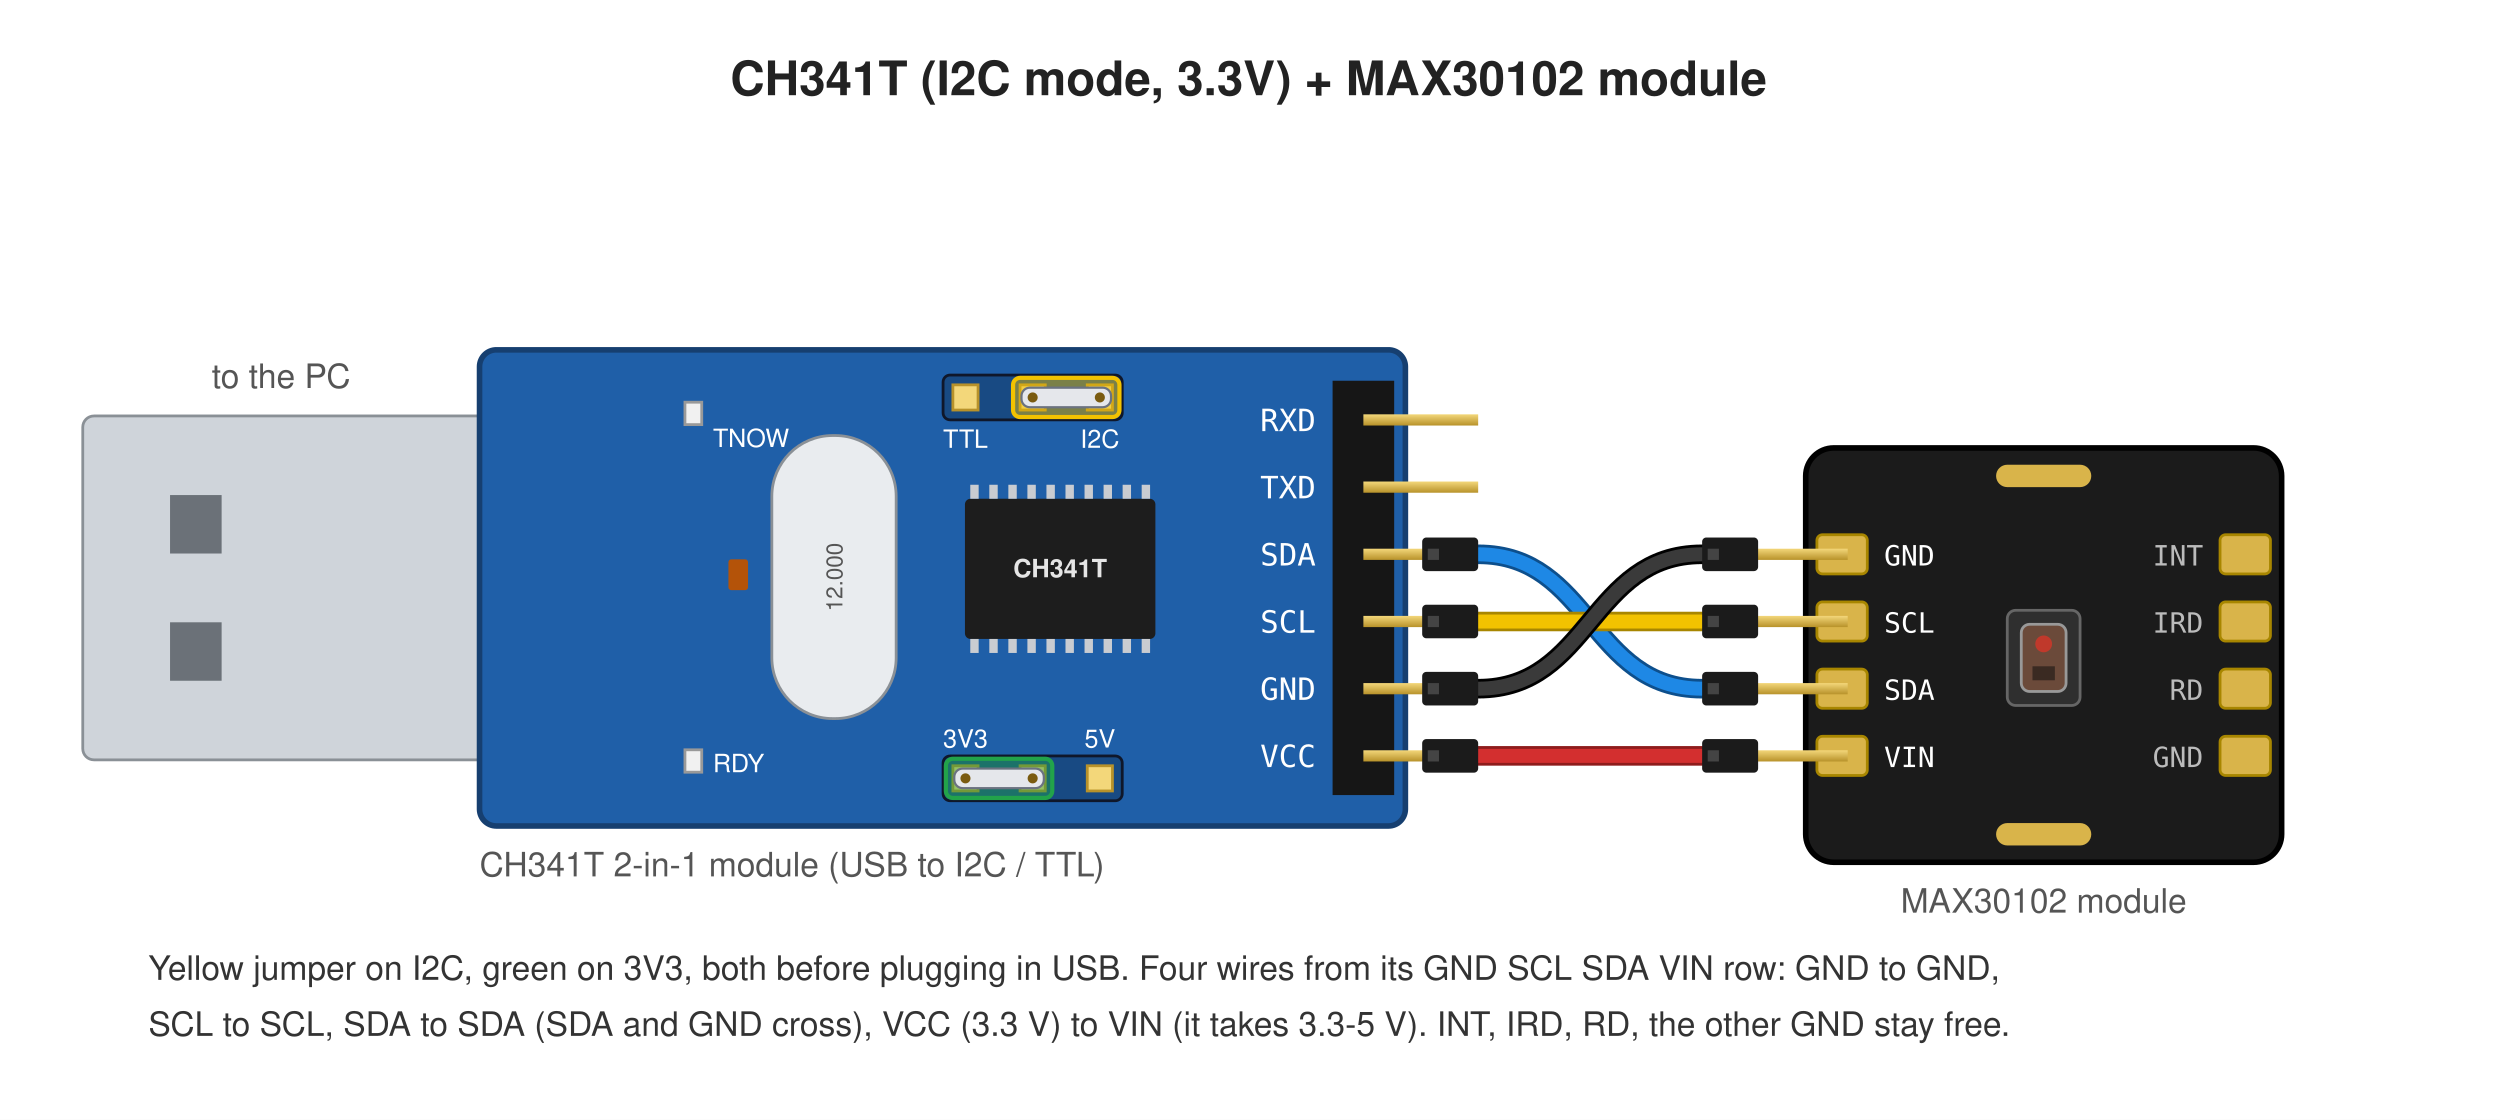
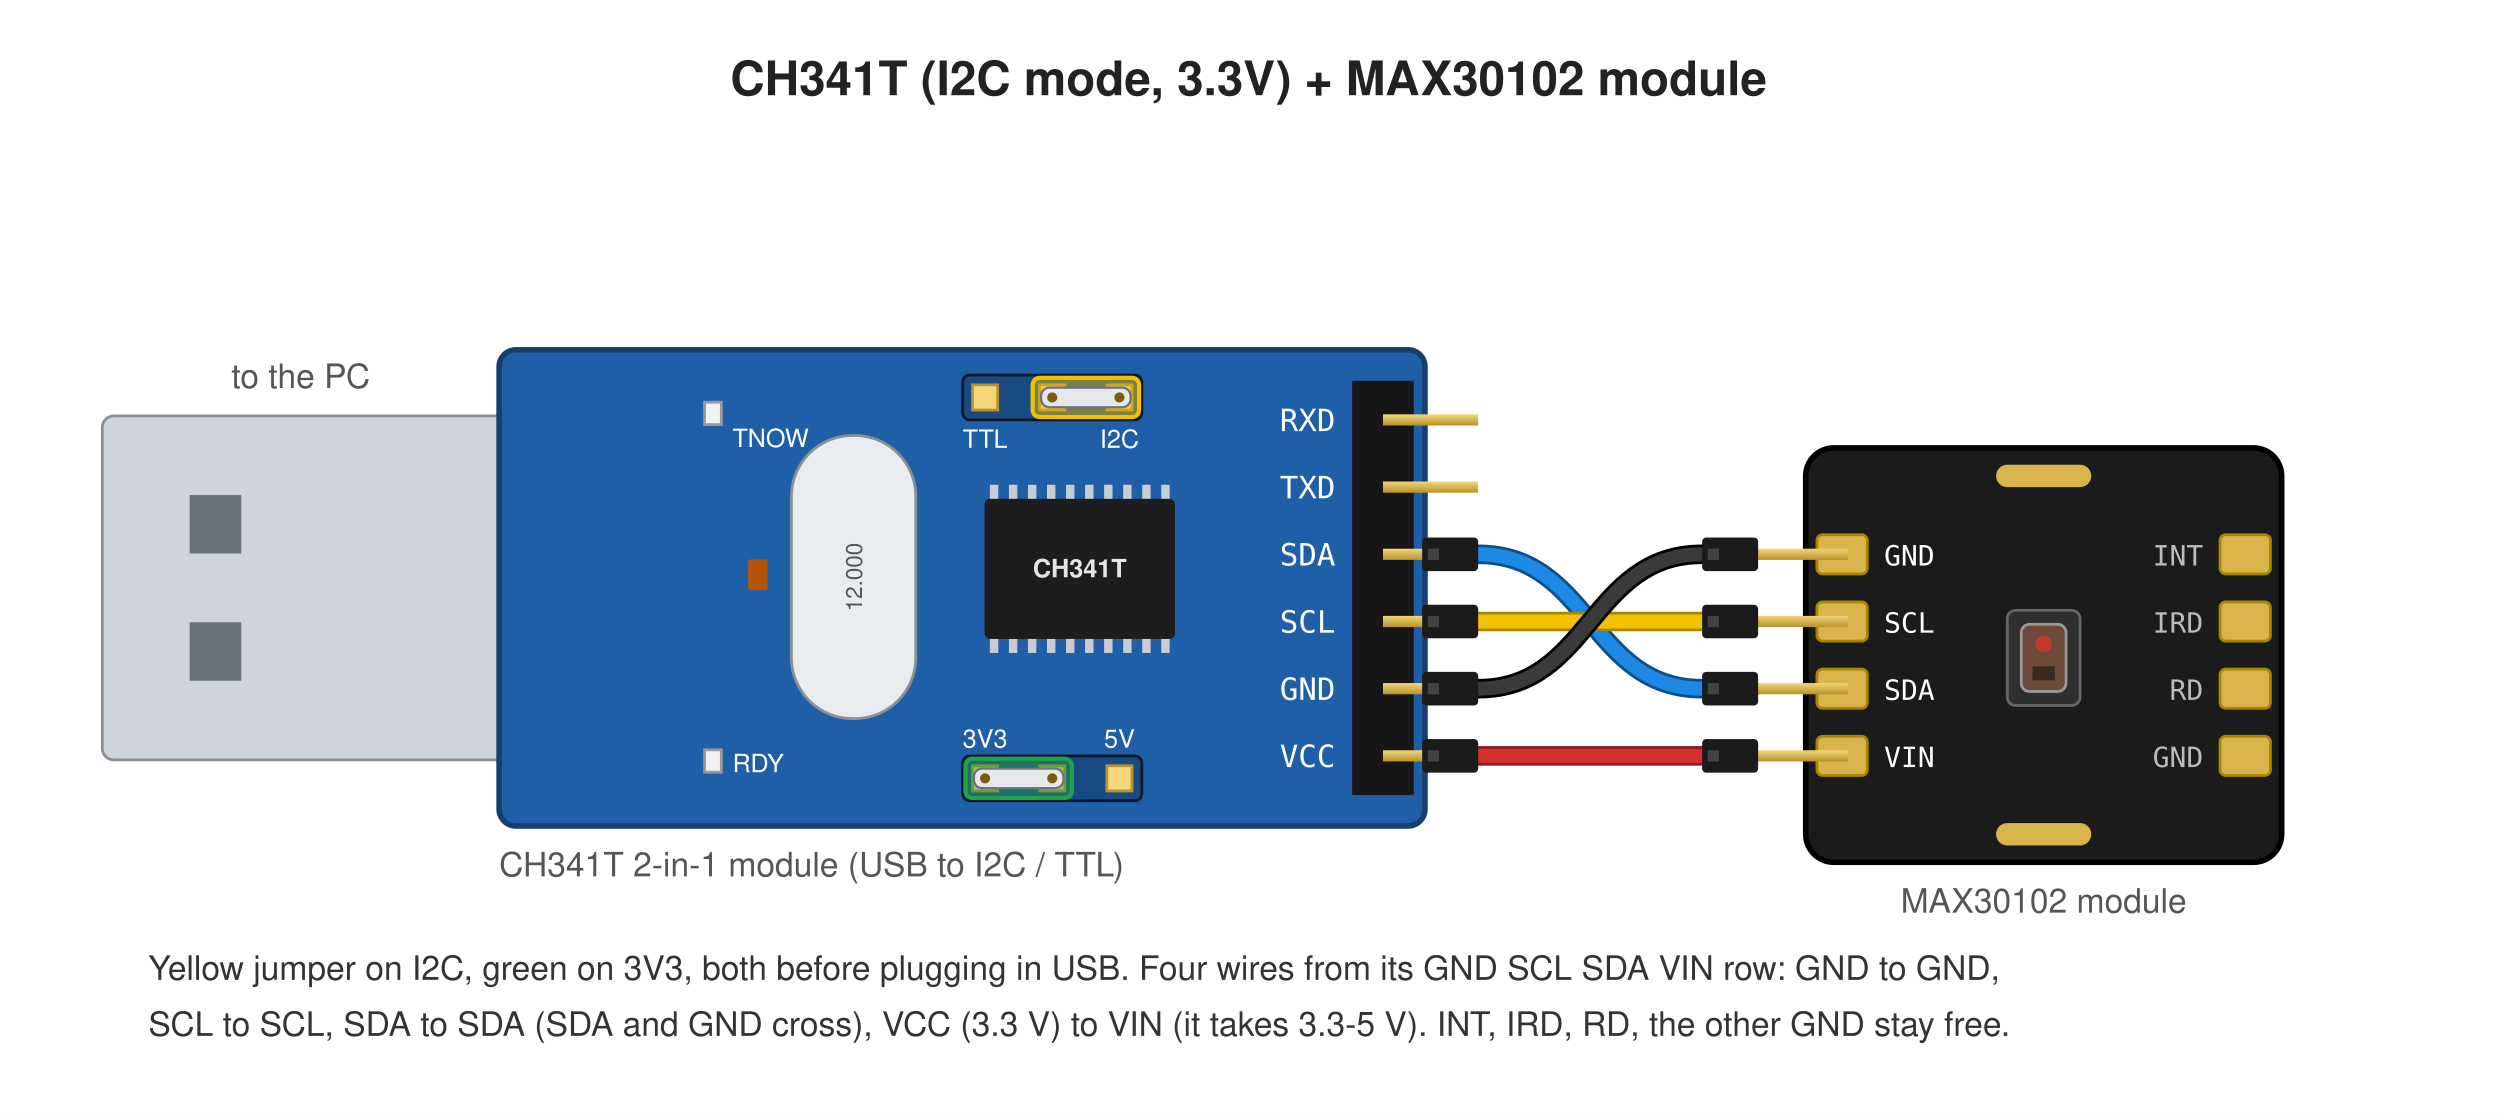
<svg xmlns="http://www.w3.org/2000/svg" viewBox="0 0 893 400" width="893" height="400" font-family="Helvetica, Arial, sans-serif">
  <style>@media (prefers-color-scheme: dark) { .bg { fill-opacity: 0.85 } }</style>
  <defs>
    <linearGradient id="metal" x1="0" y1="0" x2="0" y2="1">
      <stop offset="0" stop-color="#e9ecef" />
      <stop offset="0.5" stop-color="#b8bec5" />
      <stop offset="1" stop-color="#d9dde1" />
    </linearGradient>
    <linearGradient id="pin" x1="0" y1="0" x2="0" y2="1">
      <stop offset="0" stop-color="#f3d77a" />
      <stop offset="1" stop-color="#b8922a" />
    </linearGradient>
    <g id="dupont">
      <rect x="0" y="-6" width="20" height="12" rx="1.5" fill="#1b1b1b" />
      <rect x="2" y="-2" width="4" height="4" fill="#444" />
    </g>
  </defs>
  <rect class="bg" width="893" height="400" fill="#ffffff" />
  <text x="446" y="34" text-anchor="middle" font-size="17" font-weight="bold" fill="#222">CH341T (I2C mode, 3.3V) + MAX30102 module</text>
-   <text x="100.425" y="138.583" text-anchor="middle" font-size="12" fill="#555">to the PC</text>
-   <rect x="29.559" y="148.583" width="179.528" height="122.835" rx="4" fill="#cfd4da" stroke="#8a9096" />
-   <rect x="60.74" y="176.835" width="18.425" height="20.882" fill="#6b7178" />
-   <rect x="60.74" y="222.283" width="18.425" height="20.882" fill="#6b7178" />
-   <rect x="171.291" y="124.961" width="330.709" height="170.079" rx="6" fill="#1f5fa8" stroke="#163f70" stroke-width="2" />
-   <text x="171.291" y="313.039" font-size="12" fill="#555">CH341T 2-in-1 module (USB to I2C / TTL)</text>
-   <rect x="476.0" y="136.0" width="22" height="148.0" fill="#161616" />
+   <text x="107.425" y="138.583" text-anchor="middle" font-size="12" fill="#555">to the PC</text>
+   <rect x="36.559" y="148.583" width="179.528" height="122.835" rx="4" fill="#cfd4da" stroke="#8a9096" />
+   <rect x="67.74" y="176.835" width="18.425" height="20.882" fill="#6b7178" />
+   <rect x="67.74" y="222.283" width="18.425" height="20.882" fill="#6b7178" />
+   <rect x="178.291" y="124.961" width="330.709" height="170.079" rx="6" fill="#1f5fa8" stroke="#163f70" stroke-width="2" />
+   <text x="178.291" y="313.039" font-size="12" fill="#555">CH341T 2-in-1 module (USB to I2C / TTL)</text>
+   <rect x="483.0" y="136.0" width="22" height="148.0" fill="#161616" />
  <g fill="url(#pin)">
-     <rect x="487.0" y="148.0" width="41.0" height="4" />
-     <rect x="487.0" y="172.0" width="41.0" height="4" />
-     <rect x="487.0" y="196.0" width="41.0" height="4" />
-     <rect x="487.0" y="220.0" width="41.0" height="4" />
-     <rect x="487.0" y="244.0" width="41.0" height="4" />
-     <rect x="487.0" y="268.0" width="41.0" height="4" />
+     <rect x="494.0" y="148.0" width="34.0" height="4" />
+     <rect x="494.0" y="172.0" width="34.0" height="4" />
+     <rect x="494.0" y="196.0" width="34.0" height="4" />
+     <rect x="494.0" y="220.0" width="34.0" height="4" />
+     <rect x="494.0" y="244.0" width="34.0" height="4" />
+     <rect x="494.0" y="268.0" width="34.0" height="4" />
  </g>
  <g font-size="11" fill="#fff" font-family="Menlo, Consolas, monospace" text-anchor="end">
-     <text x="470.0" y="154.0">RXD</text>
-     <text x="470.0" y="178.0">TXD</text>
-     <text x="470.0" y="202.0">SDA</text>
-     <text x="470.0" y="226.0">SCL</text>
-     <text x="470.0" y="250.0">GND</text>
-     <text x="470.0" y="274.0">VCC</text>
+     <text x="477.0" y="154.0">RXD</text>
+     <text x="477.0" y="178.0">TXD</text>
+     <text x="477.0" y="202.0">SDA</text>
+     <text x="477.0" y="226.0">SCL</text>
+     <text x="477.0" y="250.0">GND</text>
+     <text x="477.0" y="274.0">VCC</text>
  </g>
-   <rect x="344.677" y="178.157" width="68.031" height="50.079" rx="2" fill="#1d1d1d" />
-   <rect x="346.579" y="173.157" width="3" height="5" fill="#c9ccd1" />
-   <rect x="346.579" y="228.236" width="3" height="5" fill="#c9ccd1" />
-   <rect x="353.382" y="173.157" width="3" height="5" fill="#c9ccd1" />
-   <rect x="353.382" y="228.236" width="3" height="5" fill="#c9ccd1" />
-   <rect x="360.185" y="173.157" width="3" height="5" fill="#c9ccd1" />
-   <rect x="360.185" y="228.236" width="3" height="5" fill="#c9ccd1" />
-   <rect x="366.988" y="173.157" width="3" height="5" fill="#c9ccd1" />
-   <rect x="366.988" y="228.236" width="3" height="5" fill="#c9ccd1" />
-   <rect x="373.791" y="173.157" width="3" height="5" fill="#c9ccd1" />
-   <rect x="373.791" y="228.236" width="3" height="5" fill="#c9ccd1" />
-   <rect x="380.594" y="173.157" width="3" height="5" fill="#c9ccd1" />
-   <rect x="380.594" y="228.236" width="3" height="5" fill="#c9ccd1" />
-   <rect x="387.398" y="173.157" width="3" height="5" fill="#c9ccd1" />
-   <rect x="387.398" y="228.236" width="3" height="5" fill="#c9ccd1" />
-   <rect x="394.201" y="173.157" width="3" height="5" fill="#c9ccd1" />
-   <rect x="394.201" y="228.236" width="3" height="5" fill="#c9ccd1" />
-   <rect x="401.004" y="173.157" width="3" height="5" fill="#c9ccd1" />
-   <rect x="401.004" y="228.236" width="3" height="5" fill="#c9ccd1" />
-   <rect x="407.807" y="173.157" width="3" height="5" fill="#c9ccd1" />
-   <rect x="407.807" y="228.236" width="3" height="5" fill="#c9ccd1" />
-   <text x="378.693" y="206.197" text-anchor="middle" font-size="9" font-weight="bold" fill="#e5e5e5">CH341T</text>
-   <rect x="275.701" y="155.575" width="44.409" height="101.102" rx="21.732" fill="#e9ecef" stroke="#8a9096" />
-   <text transform="translate(300.9055 206.126) rotate(-90)" text-anchor="middle" font-size="8" fill="#555">12.000</text>
-   <rect x="260.197" y="199.795" width="7" height="11" rx="1" fill="#b45309" />
-   <rect x="336.866" y="133.969" width="64" height="16" rx="2.5" fill="#000" fill-opacity="0.22" stroke="#0f172a" stroke-width="1" />
-   <rect x="388.366" y="137.469" width="9" height="9" fill="#f3d77a" stroke="#b8922a" />
-   <rect x="364.366" y="137.469" width="9" height="9" fill="#f3d77a" stroke="#b8922a" />
-   <rect x="340.366" y="137.469" width="9" height="9" fill="#f3d77a" stroke="#b8922a" />
-   <rect x="361.866" y="134.969" width="38" height="14" rx="2.5" fill="#f2c200" fill-opacity="0.45" stroke="#f2c200" stroke-width="1.5" />
-   <rect x="364.866" y="138.469" width="32" height="7" rx="3" fill="#e5e7eb" stroke="#6b7280" stroke-width="0.8" />
-   <circle cx="368.866" cy="141.969" r="1.8" fill="#7a5b10" />
-   <circle cx="392.866" cy="141.969" r="1.8" fill="#7a5b10" />
-   <rect x="336.866" y="270.031" width="64" height="16" rx="2.5" fill="#000" fill-opacity="0.22" stroke="#0f172a" stroke-width="1" />
-   <rect x="388.366" y="273.531" width="9" height="9" fill="#f3d77a" stroke="#b8922a" />
-   <rect x="364.366" y="273.531" width="9" height="9" fill="#f3d77a" stroke="#b8922a" />
-   <rect x="340.366" y="273.531" width="9" height="9" fill="#f3d77a" stroke="#b8922a" />
-   <rect x="337.866" y="271.031" width="38" height="14" rx="2.5" fill="#22a34a" fill-opacity="0.45" stroke="#22a34a" stroke-width="1.5" />
-   <rect x="340.866" y="274.531" width="32" height="7" rx="3" fill="#e5e7eb" stroke="#6b7280" stroke-width="0.8" />
-   <circle cx="344.866" cy="278.031" r="1.8" fill="#7a5b10" />
-   <circle cx="368.866" cy="278.031" r="1.8" fill="#7a5b10" />
-   <text x="392.866" y="159.969" text-anchor="middle" font-size="9" fill="#fff">I2C</text>
-   <text x="344.866" y="159.969" text-anchor="middle" font-size="9" fill="#fff">TTL</text>
-   <text x="392.866" y="267.031" text-anchor="middle" font-size="9" fill="#fff">5V</text>
-   <text x="344.866" y="267.031" text-anchor="middle" font-size="9" fill="#fff">3V3</text>
-   <rect x="244.661" y="143.669" width="6" height="8" fill="#f1f1f1" stroke="#999" />
-   <text x="254.661" y="159.669" font-size="9" fill="#fff">TNOW</text>
-   <rect x="244.661" y="267.827" width="6" height="8" fill="#f1f1f1" stroke="#999" />
-   <text x="254.661" y="275.827" font-size="9" fill="#fff">RDY</text>
+   <rect x="351.677" y="178.157" width="68.031" height="50.079" rx="2" fill="#1d1d1d" />
+   <rect x="353.579" y="173.157" width="3" height="5" fill="#c9ccd1" />
+   <rect x="353.579" y="228.236" width="3" height="5" fill="#c9ccd1" />
+   <rect x="360.382" y="173.157" width="3" height="5" fill="#c9ccd1" />
+   <rect x="360.382" y="228.236" width="3" height="5" fill="#c9ccd1" />
+   <rect x="367.185" y="173.157" width="3" height="5" fill="#c9ccd1" />
+   <rect x="367.185" y="228.236" width="3" height="5" fill="#c9ccd1" />
+   <rect x="373.988" y="173.157" width="3" height="5" fill="#c9ccd1" />
+   <rect x="373.988" y="228.236" width="3" height="5" fill="#c9ccd1" />
+   <rect x="380.791" y="173.157" width="3" height="5" fill="#c9ccd1" />
+   <rect x="380.791" y="228.236" width="3" height="5" fill="#c9ccd1" />
+   <rect x="387.594" y="173.157" width="3" height="5" fill="#c9ccd1" />
+   <rect x="387.594" y="228.236" width="3" height="5" fill="#c9ccd1" />
+   <rect x="394.398" y="173.157" width="3" height="5" fill="#c9ccd1" />
+   <rect x="394.398" y="228.236" width="3" height="5" fill="#c9ccd1" />
+   <rect x="401.201" y="173.157" width="3" height="5" fill="#c9ccd1" />
+   <rect x="401.201" y="228.236" width="3" height="5" fill="#c9ccd1" />
+   <rect x="408.004" y="173.157" width="3" height="5" fill="#c9ccd1" />
+   <rect x="408.004" y="228.236" width="3" height="5" fill="#c9ccd1" />
+   <rect x="414.807" y="173.157" width="3" height="5" fill="#c9ccd1" />
+   <rect x="414.807" y="228.236" width="3" height="5" fill="#c9ccd1" />
+   <text x="385.693" y="206.197" text-anchor="middle" font-size="9" font-weight="bold" fill="#e5e5e5">CH341T</text>
+   <rect x="282.701" y="155.575" width="44.409" height="101.102" rx="21.732" fill="#e9ecef" stroke="#8a9096" />
+   <text transform="translate(307.9055 206.126) rotate(-90)" text-anchor="middle" font-size="8" fill="#555">12.000</text>
+   <rect x="267.197" y="199.795" width="7" height="11" rx="1" fill="#b45309" />
+   <rect x="343.866" y="133.969" width="64" height="16" rx="2.5" fill="#000" fill-opacity="0.22" stroke="#0f172a" stroke-width="1" />
+   <rect x="395.366" y="137.469" width="9" height="9" fill="#f3d77a" stroke="#b8922a" />
+   <rect x="371.366" y="137.469" width="9" height="9" fill="#f3d77a" stroke="#b8922a" />
+   <rect x="347.366" y="137.469" width="9" height="9" fill="#f3d77a" stroke="#b8922a" />
+   <rect x="368.866" y="134.969" width="38" height="14" rx="2.5" fill="#f2c200" fill-opacity="0.45" stroke="#f2c200" stroke-width="1.5" />
+   <rect x="371.866" y="138.469" width="32" height="7" rx="3" fill="#e5e7eb" stroke="#6b7280" stroke-width="0.8" />
+   <circle cx="375.866" cy="141.969" r="1.8" fill="#7a5b10" />
+   <circle cx="399.866" cy="141.969" r="1.8" fill="#7a5b10" />
+   <rect x="343.866" y="270.031" width="64" height="16" rx="2.5" fill="#000" fill-opacity="0.22" stroke="#0f172a" stroke-width="1" />
+   <rect x="395.366" y="273.531" width="9" height="9" fill="#f3d77a" stroke="#b8922a" />
+   <rect x="371.366" y="273.531" width="9" height="9" fill="#f3d77a" stroke="#b8922a" />
+   <rect x="347.366" y="273.531" width="9" height="9" fill="#f3d77a" stroke="#b8922a" />
+   <rect x="344.866" y="271.031" width="38" height="14" rx="2.5" fill="#22a34a" fill-opacity="0.45" stroke="#22a34a" stroke-width="1.5" />
+   <rect x="347.866" y="274.531" width="32" height="7" rx="3" fill="#e5e7eb" stroke="#6b7280" stroke-width="0.8" />
+   <circle cx="351.866" cy="278.031" r="1.8" fill="#7a5b10" />
+   <circle cx="375.866" cy="278.031" r="1.8" fill="#7a5b10" />
+   <text x="399.866" y="159.969" text-anchor="middle" font-size="9" fill="#fff">I2C</text>
+   <text x="351.866" y="159.969" text-anchor="middle" font-size="9" fill="#fff">TTL</text>
+   <text x="399.866" y="267.031" text-anchor="middle" font-size="9" fill="#fff">5V</text>
+   <text x="351.866" y="267.031" text-anchor="middle" font-size="9" fill="#fff">3V3</text>
+   <rect x="251.661" y="143.669" width="6" height="8" fill="#f1f1f1" stroke="#999" />
+   <text x="261.661" y="159.669" font-size="9" fill="#fff">TNOW</text>
+   <rect x="251.661" y="267.827" width="6" height="8" fill="#f1f1f1" stroke="#999" />
+   <text x="261.661" y="275.827" font-size="9" fill="#fff">RDY</text>
  <g transform="translate(33 0)">
    <rect x="612" y="160" width="170" height="148" rx="10" fill="#1b1b1b" stroke="#000" stroke-width="2" />
    <g fill="#d9b44a" stroke="#a88600">
      <rect x="616" y="191" width="18" height="14" rx="2" />
      <rect x="616" y="215" width="18" height="14" rx="2" />
      <rect x="616" y="239" width="18" height="14" rx="2" />
      <rect x="616" y="263" width="18" height="14" rx="2" />
      <rect x="760" y="191" width="18" height="14" rx="2" />
      <rect x="760" y="215" width="18" height="14" rx="2" />
      <rect x="760" y="239" width="18" height="14" rx="2" />
      <rect x="760" y="263" width="18" height="14" rx="2" />
    </g>
    <g fill="url(#pin)">
      <rect x="593" y="196" width="34" height="4" />
      <rect x="593" y="220" width="34" height="4" />
      <rect x="593" y="244" width="34" height="4" />
      <rect x="593" y="268" width="34" height="4" />
    </g>
    <g font-size="10" fill="#fff" font-family="Menlo, Consolas, monospace">
      <text x="640" y="202">GND</text>
      <text x="640" y="226">SCL</text>
      <text x="640" y="250">SDA</text>
      <text x="640" y="274">VIN</text>
    </g>
    <g font-size="10" fill="#bbb" font-family="Menlo, Consolas, monospace" text-anchor="end">
      <text x="754" y="202">INT</text>
      <text x="754" y="226">IRD</text>
      <text x="754" y="250">RD</text>
      <text x="754" y="274">GND</text>
    </g>
    <rect x="680" y="166" width="34" height="8" rx="4" fill="#d9b44a" />
    <rect x="680" y="294" width="34" height="8" rx="4" fill="#d9b44a" />
    <rect x="684" y="218" width="26" height="34" rx="3" fill="#2f2f2f" stroke="#666" />
    <rect x="689" y="223" width="16" height="24" rx="3" fill="#6b4a3a" stroke="#999" />
    <circle cx="697" cy="230" r="3" fill="#c0392b" />
    <rect x="693" y="238" width="8" height="5" fill="#3a2a22" />
    <text x="697" y="326" text-anchor="middle" font-size="12" fill="#555">MAX30102 module</text>
    <g stroke-linecap="round" fill="none">
      <path d="M495 198 C 535 198, 535 246, 575 246" stroke="#0d4f8c" stroke-width="7" />
      <path d="M495 198 C 535 198, 535 246, 575 246" stroke="#1e88e5" stroke-width="5" />
      <path d="M495 222 H 575" stroke="#a88600" stroke-width="7" />
      <path d="M495 222 H 575" stroke="#f2c200" stroke-width="5" />
      <path d="M495 246 C 535 246, 535 198, 575 198" stroke="#000" stroke-width="7" />
      <path d="M495 246 C 535 246, 535 198, 575 198" stroke="#3a3a3a" stroke-width="5" />
      <path d="M495 270 H 575" stroke="#8e1c1c" stroke-width="7" />
      <path d="M495 270 H 575" stroke="#d32f2f" stroke-width="5" />
    </g>
    <use href="#dupont" x="475" y="198" />
    <use href="#dupont" x="475" y="222" />
    <use href="#dupont" x="475" y="246" />
    <use href="#dupont" x="475" y="270" />
    <use href="#dupont" x="575" y="198" />
    <use href="#dupont" x="575" y="222" />
    <use href="#dupont" x="575" y="246" />
    <use href="#dupont" x="575" y="270" />
    <g font-size="12" fill="#333">
      <text x="20" y="350">Yellow jumper on I2C, green on 3V3, both before plugging in USB. Four wires from its GND SCL SDA VIN row: GND to GND,</text>
      <text x="20" y="370">SCL to SCL, SDA to SDA (SDA and GND cross), VCC (3.3 V) to VIN (it takes 3.3-5 V). INT, IRD, RD, the other GND stay free.</text>
    </g>
  </g>
</svg>
